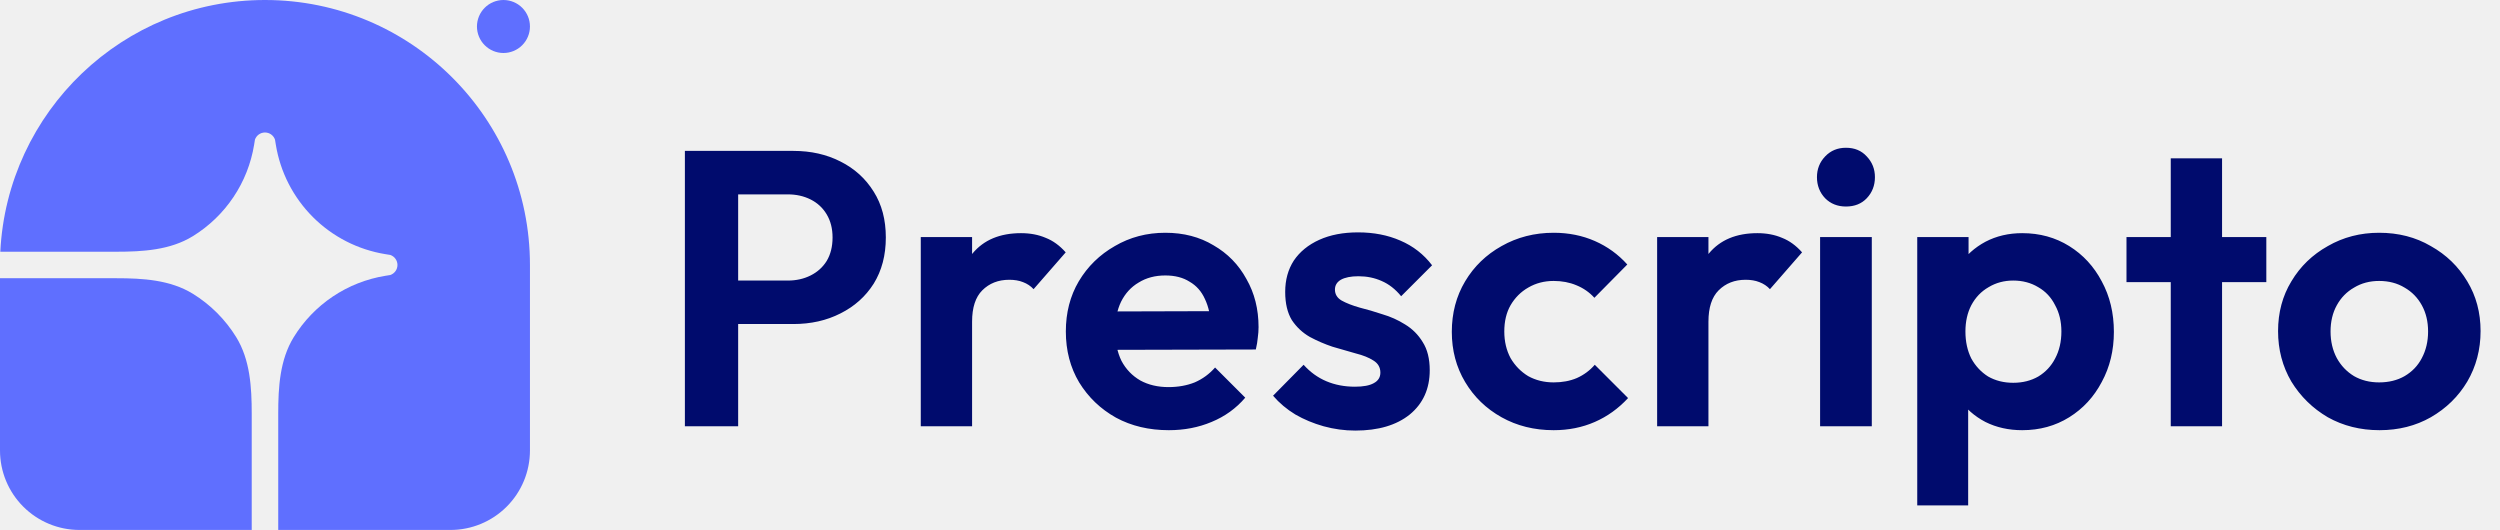
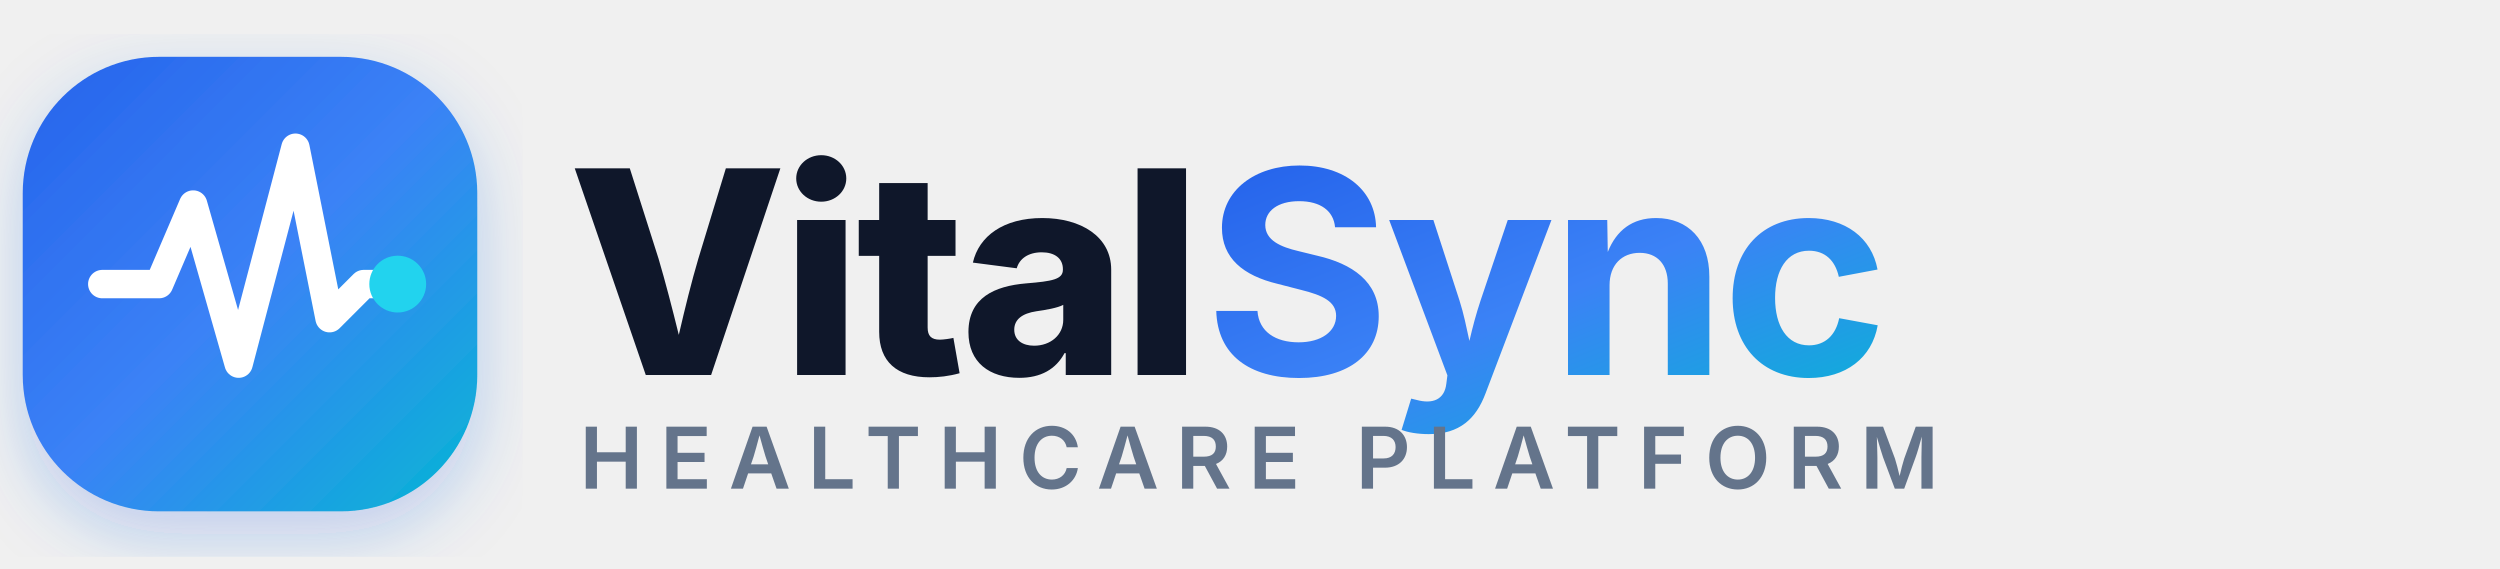
- <svg xmlns="http://www.w3.org/2000/svg" width="217" height="46" viewBox="0 0 217 46" fill="none">
-   <path d="M23 0C35.703 0 46 10.297 46 23V39.1C46 40.93 45.273 42.685 43.979 43.979C42.685 45.273 40.93 46 39.1 46H24.15V35.91C24.15 33.608 24.29 31.223 25.497 29.263C26.362 27.859 27.518 26.657 28.888 25.738C30.258 24.82 31.81 24.208 33.437 23.942L33.878 23.871C34.059 23.808 34.217 23.691 34.328 23.535C34.44 23.379 34.5 23.192 34.5 23C34.5 22.808 34.44 22.621 34.328 22.465C34.217 22.309 34.059 22.192 33.878 22.129L33.437 22.058C31.059 21.67 28.863 20.544 27.159 18.84C25.456 17.137 24.33 14.941 23.942 12.563L23.87 12.122C23.808 11.941 23.691 11.783 23.535 11.671C23.379 11.56 23.192 11.5 23 11.5C22.808 11.5 22.621 11.56 22.465 11.671C22.309 11.783 22.191 11.941 22.129 12.122L22.058 12.563C21.792 14.19 21.18 15.742 20.261 17.111C19.343 18.481 18.141 19.638 16.737 20.502C14.777 21.71 12.392 21.85 10.09 21.85H0.027C0.629 9.682 10.683 0 23 0Z" fill="#5F6FFF" />
-   <path d="M0 24.15H10.09C12.392 24.15 14.777 24.29 16.737 25.498C18.269 26.442 19.558 27.731 20.502 29.263C21.71 31.223 21.85 33.608 21.85 35.91V46H6.9C5.07 46 3.315 45.273 2.021 43.979C0.727 42.685 0 40.93 0 39.1L0 24.15ZM46 2.3C46 2.91 45.758 3.495 45.326 3.926C44.895 4.358 44.31 4.6 43.7 4.6C43.09 4.6 42.505 4.358 42.074 3.926C41.642 3.495 41.4 2.91 41.4 2.3C41.4 1.69 41.642 1.105 42.074 0.674C42.505 0.242 43.09 0 43.7 0C44.31 0 44.895 0.242 45.326 0.674C45.758 1.105 46 1.69 46 2.3Z" fill="#5F6FFF" />
-   <path d="M62.848 28.126V24.352H68.39C69.115 24.352 69.773 24.205 70.362 23.91C70.951 23.615 71.416 23.196 71.756 22.652C72.096 22.085 72.266 21.405 72.266 20.612C72.266 19.841 72.096 19.173 71.756 18.606C71.416 18.039 70.951 17.609 70.362 17.314C69.773 17.019 69.115 16.872 68.39 16.872H62.848V13.098H68.866C70.385 13.098 71.745 13.404 72.946 14.016C74.17 14.628 75.133 15.501 75.836 16.634C76.539 17.745 76.89 19.071 76.89 20.612C76.89 22.153 76.539 23.491 75.836 24.624C75.133 25.735 74.17 26.596 72.946 27.208C71.745 27.82 70.385 28.126 68.866 28.126H62.848ZM59.448 37V13.098H64.072V37H59.448ZM79.923 37V20.578H84.377V37H79.923ZM84.377 27.922L82.643 26.766C82.847 24.749 83.436 23.162 84.411 22.006C85.386 20.827 86.791 20.238 88.627 20.238C89.421 20.238 90.135 20.374 90.769 20.646C91.404 20.895 91.982 21.315 92.503 21.904L89.715 25.1C89.466 24.828 89.16 24.624 88.797 24.488C88.457 24.352 88.061 24.284 87.607 24.284C86.655 24.284 85.873 24.59 85.261 25.202C84.672 25.791 84.377 26.698 84.377 27.922ZM101.457 37.34C99.734 37.34 98.204 36.977 96.867 36.252C95.529 35.504 94.464 34.484 93.671 33.192C92.9 31.9 92.515 30.427 92.515 28.772C92.515 27.14 92.889 25.689 93.637 24.42C94.407 23.128 95.45 22.108 96.765 21.36C98.079 20.589 99.541 20.204 101.151 20.204C102.738 20.204 104.132 20.567 105.333 21.292C106.557 21.995 107.509 22.969 108.189 24.216C108.892 25.44 109.243 26.834 109.243 28.398C109.243 28.693 109.22 28.999 109.175 29.316C109.152 29.611 109.096 29.951 109.005 30.336L95.201 30.37V27.038L106.931 27.004L105.129 28.398C105.084 27.423 104.902 26.607 104.585 25.95C104.29 25.293 103.848 24.794 103.259 24.454C102.692 24.091 101.99 23.91 101.151 23.91C100.267 23.91 99.496 24.114 98.839 24.522C98.181 24.907 97.671 25.463 97.309 26.188C96.969 26.891 96.799 27.729 96.799 28.704C96.799 29.701 96.98 30.574 97.343 31.322C97.728 32.047 98.272 32.614 98.975 33.022C99.677 33.407 100.494 33.6 101.423 33.6C102.262 33.6 103.021 33.464 103.701 33.192C104.381 32.897 104.97 32.467 105.469 31.9L108.087 34.518C107.294 35.447 106.319 36.15 105.163 36.626C104.03 37.102 102.794 37.34 101.457 37.34ZM117.641 37.374C116.712 37.374 115.794 37.249 114.887 37C114.003 36.751 113.187 36.411 112.439 35.98C111.691 35.527 111.045 34.983 110.501 34.348L113.153 31.662C113.72 32.297 114.377 32.773 115.125 33.09C115.873 33.407 116.701 33.566 117.607 33.566C118.333 33.566 118.877 33.464 119.239 33.26C119.625 33.056 119.817 32.75 119.817 32.342C119.817 31.889 119.613 31.537 119.205 31.288C118.82 31.039 118.31 30.835 117.675 30.676C117.041 30.495 116.372 30.302 115.669 30.098C114.989 29.871 114.332 29.588 113.697 29.248C113.063 28.885 112.541 28.398 112.133 27.786C111.748 27.151 111.555 26.335 111.555 25.338C111.555 24.295 111.805 23.389 112.303 22.618C112.825 21.847 113.561 21.247 114.513 20.816C115.465 20.385 116.587 20.17 117.879 20.17C119.239 20.17 120.463 20.408 121.551 20.884C122.662 21.36 123.58 22.074 124.305 23.026L121.619 25.712C121.121 25.1 120.554 24.658 119.919 24.386C119.307 24.114 118.639 23.978 117.913 23.978C117.256 23.978 116.746 24.08 116.383 24.284C116.043 24.488 115.873 24.771 115.873 25.134C115.873 25.542 116.066 25.859 116.451 26.086C116.859 26.313 117.381 26.517 118.015 26.698C118.65 26.857 119.307 27.049 119.987 27.276C120.69 27.48 121.347 27.775 121.959 28.16C122.594 28.545 123.104 29.055 123.489 29.69C123.897 30.325 124.101 31.141 124.101 32.138C124.101 33.747 123.523 35.028 122.367 35.98C121.211 36.909 119.636 37.374 117.641 37.374ZM134.857 37.34C133.179 37.34 131.672 36.966 130.335 36.218C128.997 35.47 127.943 34.45 127.173 33.158C126.402 31.866 126.017 30.415 126.017 28.806C126.017 27.174 126.402 25.712 127.173 24.42C127.943 23.128 128.997 22.108 130.335 21.36C131.695 20.589 133.202 20.204 134.857 20.204C136.149 20.204 137.339 20.442 138.427 20.918C139.515 21.394 140.455 22.074 141.249 22.958L138.393 25.848C137.962 25.372 137.441 25.009 136.829 24.76C136.239 24.511 135.582 24.386 134.857 24.386C134.041 24.386 133.304 24.579 132.647 24.964C132.012 25.327 131.502 25.837 131.117 26.494C130.754 27.129 130.573 27.888 130.573 28.772C130.573 29.633 130.754 30.404 131.117 31.084C131.502 31.741 132.012 32.263 132.647 32.648C133.304 33.011 134.041 33.192 134.857 33.192C135.605 33.192 136.273 33.067 136.863 32.818C137.475 32.546 137.996 32.161 138.427 31.662L141.317 34.552C140.478 35.459 139.515 36.15 138.427 36.626C137.339 37.102 136.149 37.34 134.857 37.34ZM143.839 37V20.578H148.293V37H143.839ZM148.293 27.922L146.559 26.766C146.763 24.749 147.353 23.162 148.327 22.006C149.302 20.827 150.707 20.238 152.543 20.238C153.337 20.238 154.051 20.374 154.685 20.646C155.32 20.895 155.898 21.315 156.419 21.904L153.631 25.1C153.382 24.828 153.076 24.624 152.713 24.488C152.373 24.352 151.977 24.284 151.523 24.284C150.571 24.284 149.789 24.59 149.177 25.202C148.588 25.791 148.293 26.698 148.293 27.922ZM157.984 37V20.578H162.472V37H157.984ZM160.228 17.926C159.502 17.926 158.902 17.688 158.426 17.212C157.95 16.713 157.712 16.101 157.712 15.376C157.712 14.673 157.95 14.073 158.426 13.574C158.902 13.075 159.502 12.826 160.228 12.826C160.976 12.826 161.576 13.075 162.03 13.574C162.506 14.073 162.744 14.673 162.744 15.376C162.744 16.101 162.506 16.713 162.03 17.212C161.576 17.688 160.976 17.926 160.228 17.926ZM175.529 37.34C174.351 37.34 173.285 37.102 172.333 36.626C171.381 36.127 170.622 35.459 170.055 34.62C169.489 33.781 169.183 32.818 169.137 31.73V25.916C169.183 24.828 169.489 23.865 170.055 23.026C170.645 22.165 171.404 21.485 172.333 20.986C173.285 20.487 174.351 20.238 175.529 20.238C177.048 20.238 178.408 20.612 179.609 21.36C180.811 22.108 181.751 23.128 182.431 24.42C183.134 25.712 183.485 27.174 183.485 28.806C183.485 30.415 183.134 31.866 182.431 33.158C181.751 34.45 180.811 35.47 179.609 36.218C178.408 36.966 177.048 37.34 175.529 37.34ZM174.747 33.226C175.563 33.226 176.289 33.045 176.923 32.682C177.558 32.297 178.045 31.775 178.385 31.118C178.748 30.438 178.929 29.656 178.929 28.772C178.929 27.911 178.748 27.151 178.385 26.494C178.045 25.814 177.558 25.293 176.923 24.93C176.289 24.545 175.563 24.352 174.747 24.352C173.954 24.352 173.24 24.545 172.605 24.93C171.971 25.293 171.472 25.814 171.109 26.494C170.769 27.151 170.599 27.911 170.599 28.772C170.599 29.656 170.769 30.438 171.109 31.118C171.472 31.775 171.959 32.297 172.571 32.682C173.206 33.045 173.931 33.226 174.747 33.226ZM166.417 43.868V20.578H170.871V24.896L170.123 28.874L170.837 32.852V43.868H166.417ZM188.421 37V13.744H192.875V37H188.421ZM184.579 24.488V20.578H196.717V24.488H184.579ZM206.542 37.34C204.887 37.34 203.391 36.966 202.054 36.218C200.739 35.447 199.685 34.416 198.892 33.124C198.121 31.809 197.736 30.347 197.736 28.738C197.736 27.129 198.121 25.689 198.892 24.42C199.662 23.128 200.716 22.108 202.054 21.36C203.391 20.589 204.876 20.204 206.508 20.204C208.185 20.204 209.681 20.589 210.996 21.36C212.333 22.108 213.387 23.128 214.158 24.42C214.928 25.689 215.314 27.129 215.314 28.738C215.314 30.347 214.928 31.809 214.158 33.124C213.387 34.416 212.333 35.447 210.996 36.218C209.681 36.966 208.196 37.34 206.542 37.34ZM206.508 33.192C207.346 33.192 208.083 33.011 208.718 32.648C209.375 32.263 209.874 31.741 210.214 31.084C210.576 30.404 210.758 29.633 210.758 28.772C210.758 27.911 210.576 27.151 210.214 26.494C209.851 25.837 209.352 25.327 208.718 24.964C208.083 24.579 207.346 24.386 206.508 24.386C205.692 24.386 204.966 24.579 204.332 24.964C203.697 25.327 203.198 25.837 202.836 26.494C202.473 27.151 202.292 27.911 202.292 28.772C202.292 29.633 202.473 30.404 202.836 31.084C203.198 31.741 203.697 32.263 204.332 32.648C204.966 33.011 205.692 33.192 206.508 33.192Z" fill="#000B6D" />
+ <svg xmlns="http://www.w3.org/2000/svg" width="220" height="50" viewBox="0 0 220 50" fill="none">
+   <defs>
+     <linearGradient id="vsGradient" x1="0%" y1="0%" x2="100%" y2="100%">
+       <stop offset="0%" stop-color="#2563EB" />
+       <stop offset="50%" stop-color="#3B82F6" />
+       <stop offset="100%" stop-color="#06B6D4" />
+     </linearGradient>
+     <linearGradient id="vsPulseGrad" x1="0%" y1="0%" x2="100%" y2="0%">
+       <stop offset="0%" stop-color="#60A5FA" />
+       <stop offset="100%" stop-color="#22D3EE" />
+     </linearGradient>
+     <filter id="shadow" x="-10%" y="-10%" width="120%" height="120%">
+       <feDropShadow dx="0" dy="2" stdDeviation="3" flood-color="#2563EB" flood-opacity="0.25" />
+     </filter>
+   </defs>
+   <g filter="url(#shadow)">
+     <rect x="2" y="5" width="40" height="40" rx="12" fill="url(#vsGradient)" />
+     <path d="M9 25H14L17 18L21 32L26 13L29 28L32 25H35" stroke="white" stroke-width="2.5" stroke-linecap="round" stroke-linejoin="round" />
+     <circle cx="35" cy="25" r="2.5" fill="#22D3EE" />
+   </g>
+   <text x="50" y="33" font-family="'Outfit', 'Plus Jakarta Sans', system-ui, -apple-system, sans-serif" font-weight="800" font-size="25" fill="#0F172A" letter-spacing="-0.5">Vital</text>
+   <text x="106" y="33" font-family="'Outfit', 'Plus Jakarta Sans', system-ui, -apple-system, sans-serif" font-weight="700" font-size="25" fill="url(#vsGradient)" letter-spacing="-0.5">Sync</text>
+   <text x="51" y="43" font-family="'Outfit', 'Inter', system-ui, sans-serif" font-weight="600" font-size="7.5" fill="#64748B" letter-spacing="1.5">HEALTHCARE PLATFORM</text>
</svg>
